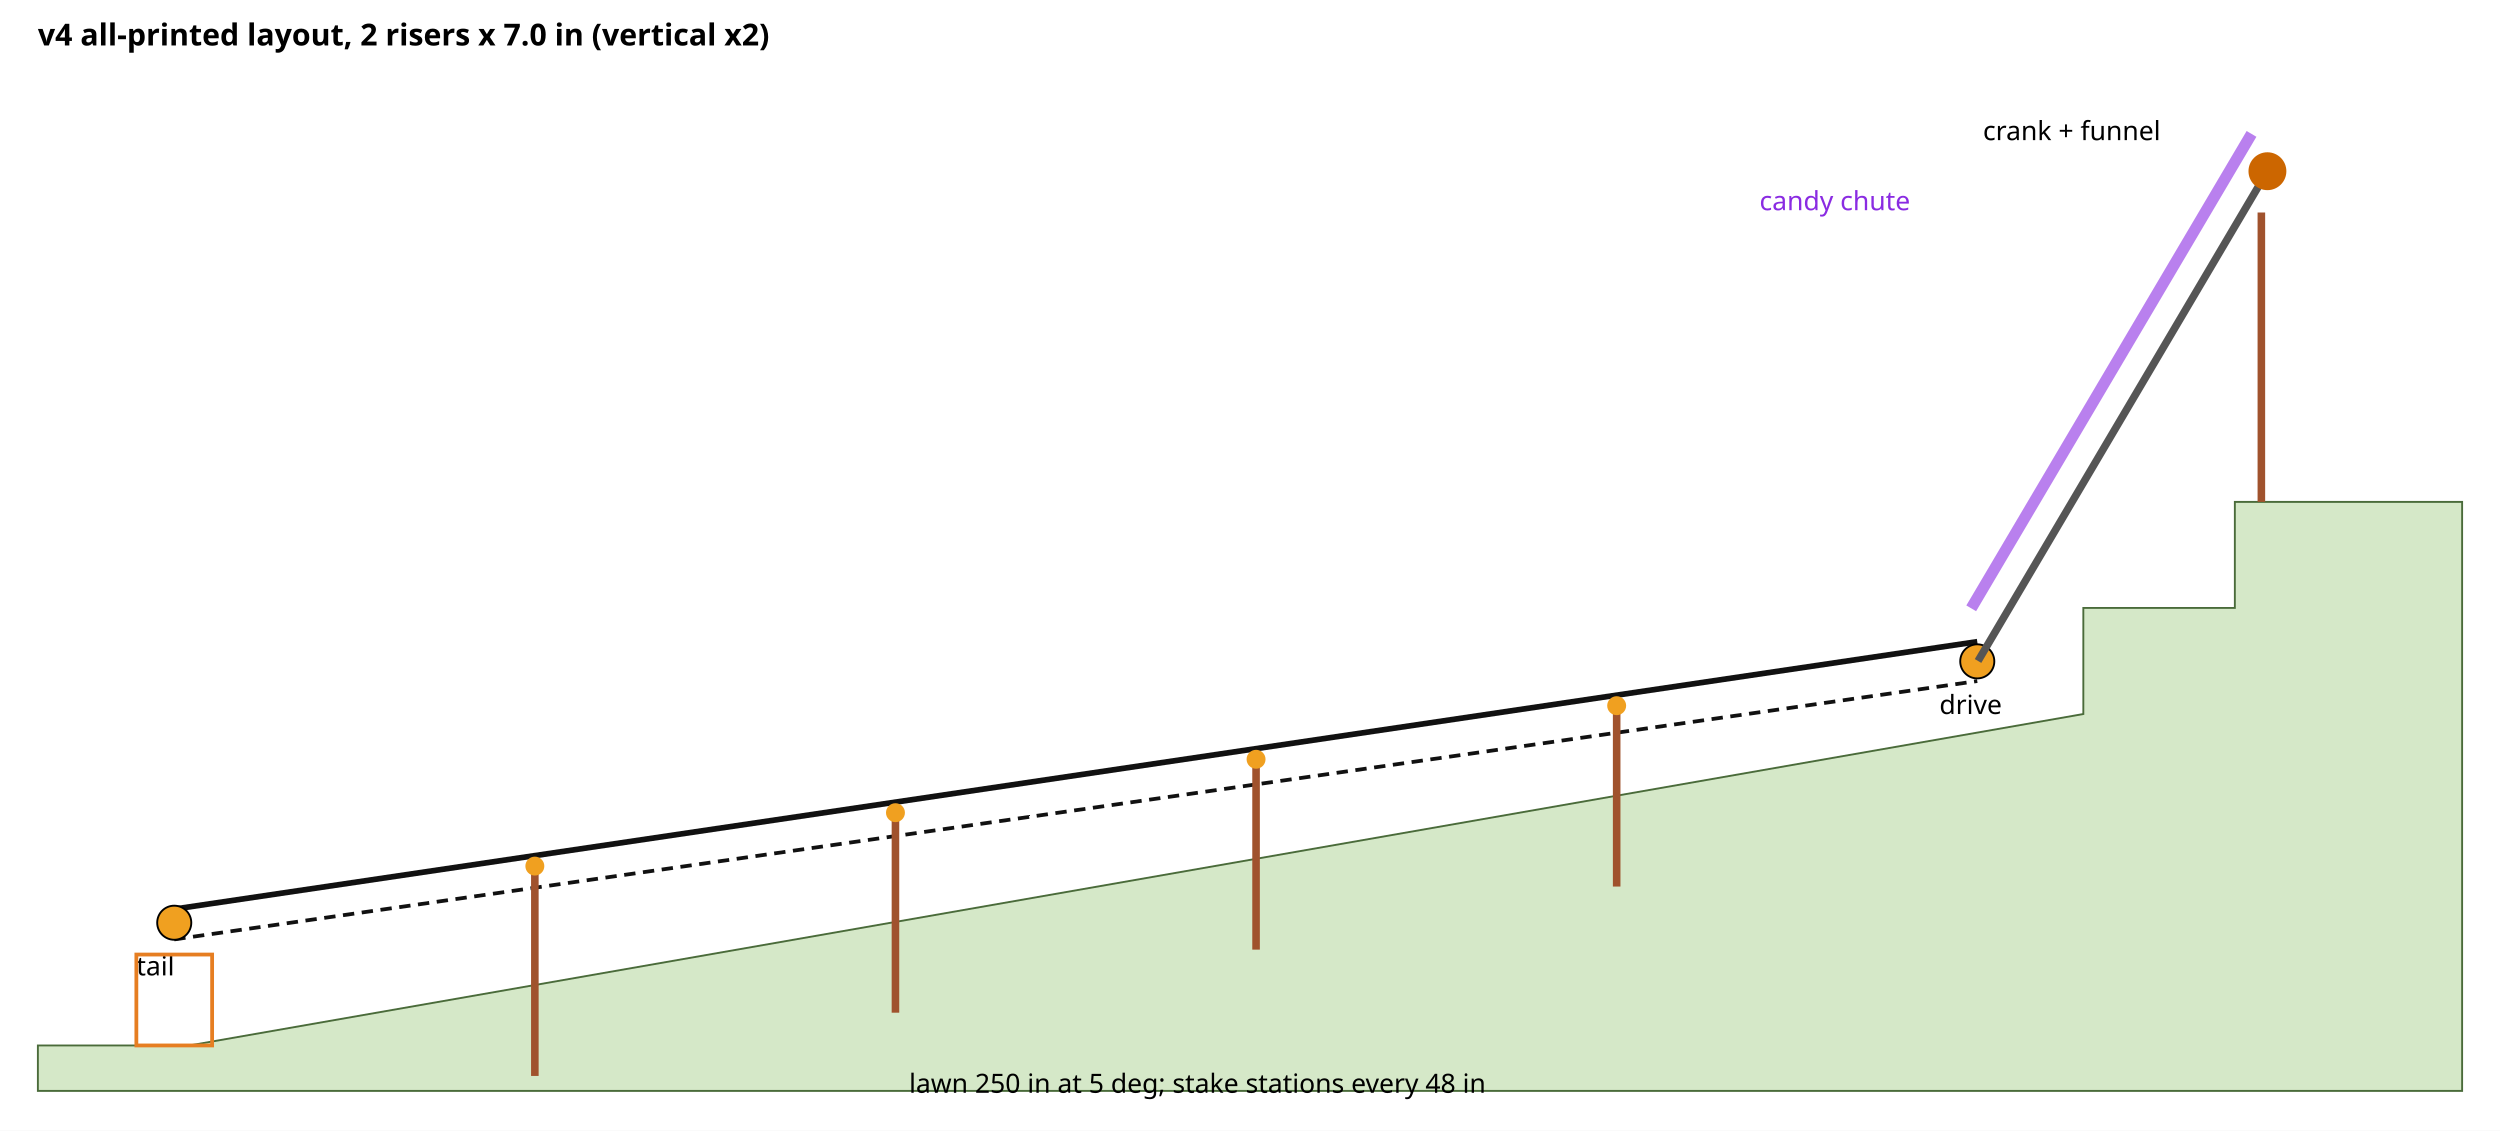
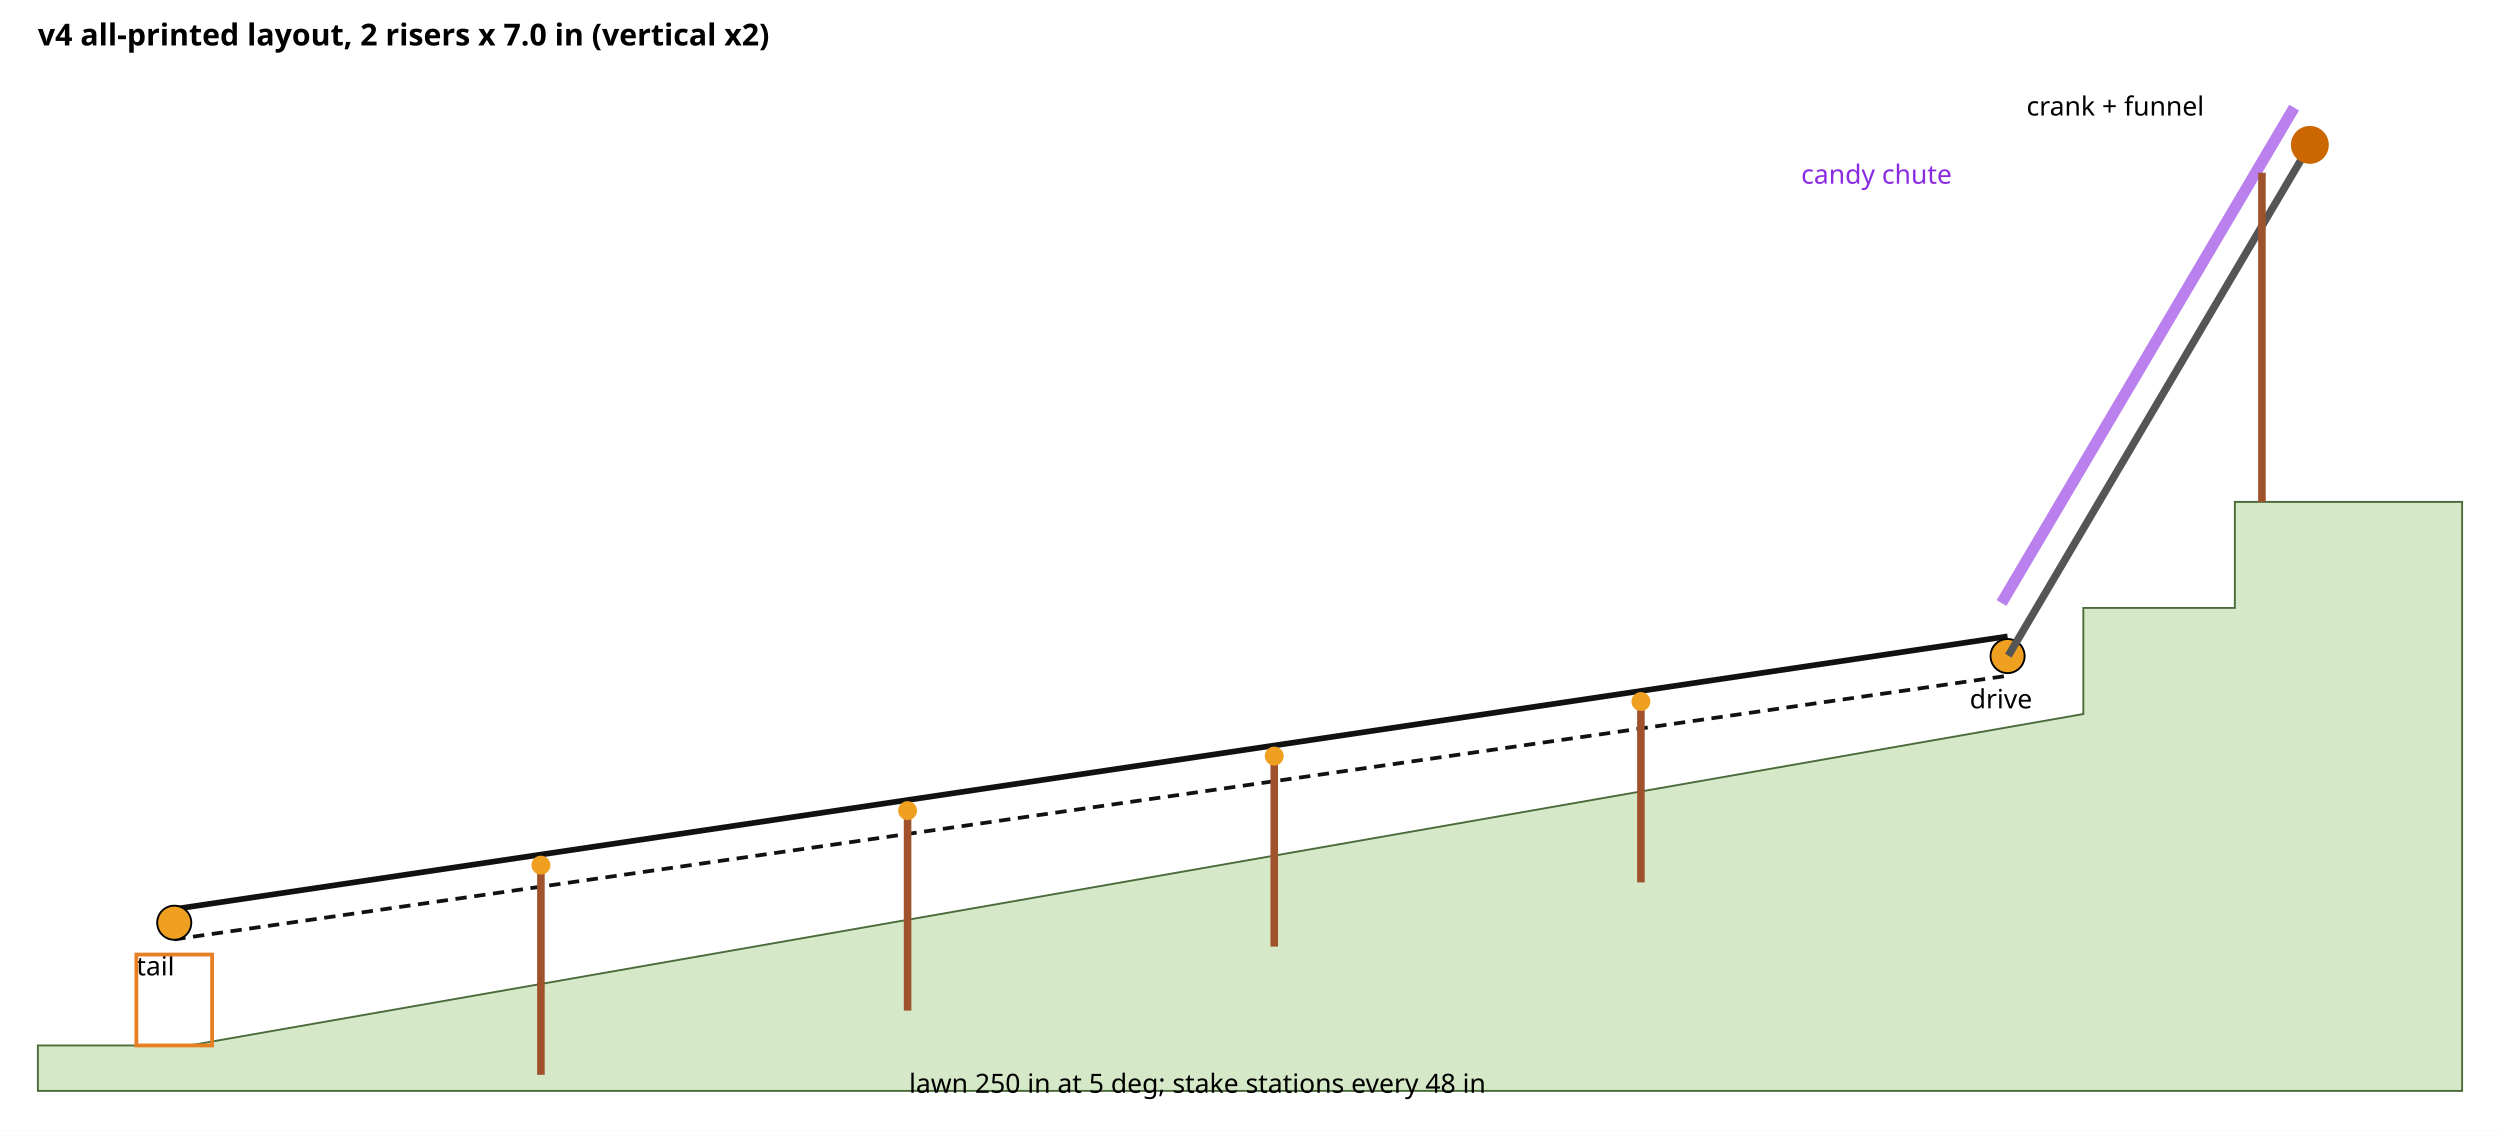
<svg xmlns="http://www.w3.org/2000/svg" viewBox="0 0 1320 597" font-family="sans-serif" font-size="14">
  <rect width="100%" height="100%" fill="#fff" />
  <polygon points="20.0,576.0 20.0,552.0 100.0,552.0 1100.0,377.0 1100.0,377.0 1100.0,321.0 1180.0,321.0 1180.0,265.0 1300.0,265.0 1300.0,576.0" fill="#d5e8c8" stroke="#4a6b3a" />
  <text x="20" y="24" font-size="16" font-weight="bold">v4 all-printed layout, 2 risers x 7.0 in (vertical x2)</text>
-   <polyline points="92.0,480.0 1044.0,338.8" stroke="#111" stroke-width="3" fill="none" />
-   <polyline points="92.0,496.0 1044.0,359.6" stroke="#111" stroke-width="2" stroke-dasharray="6 4" fill="none" />
-   <line x1="282.4" y1="568.1" x2="282.4" y2="459.7" stroke="#a0522d" stroke-width="4" />
-   <circle cx="282.4" cy="457.3" r="5" fill="#f0a020" />
-   <line x1="472.8" y1="534.7" x2="472.8" y2="431.5" stroke="#a0522d" stroke-width="4" />
-   <circle cx="472.8" cy="429.1" r="5" fill="#f0a020" />
-   <line x1="663.2" y1="501.4" x2="663.2" y2="403.3" stroke="#a0522d" stroke-width="4" />
-   <circle cx="663.2" cy="400.9" r="5" fill="#f0a020" />
-   <line x1="853.6" y1="468.1" x2="853.6" y2="375.0" stroke="#a0522d" stroke-width="4" />
-   <circle cx="853.6" cy="372.6" r="5" fill="#f0a020" />
-   <circle cx="1044.0" cy="349.2" r="9" fill="#f0a020" stroke="#000" />
-   <text x="1024" y="377">drive</text>
+   <polyline points="92.0,480.0 1060.0,336.0" stroke="#111" stroke-width="3" fill="none" />
+   <polyline points="92.0,496.0 1060.0,356.8" stroke="#111" stroke-width="2" stroke-dasharray="6 4" fill="none" />
+   <line x1="285.6" y1="567.5" x2="285.6" y2="459.2" stroke="#a0522d" stroke-width="4" />
+   <circle cx="285.6" cy="456.8" r="5" fill="#f0a020" />
+   <line x1="479.2" y1="533.6" x2="479.2" y2="430.4" stroke="#a0522d" stroke-width="4" />
+   <circle cx="479.2" cy="428.0" r="5" fill="#f0a020" />
+   <line x1="672.8" y1="499.8" x2="672.8" y2="401.6" stroke="#a0522d" stroke-width="4" />
+   <circle cx="672.8" cy="399.2" r="5" fill="#f0a020" />
+   <line x1="866.4" y1="465.9" x2="866.4" y2="372.8" stroke="#a0522d" stroke-width="4" />
+   <circle cx="866.4" cy="370.4" r="5" fill="#f0a020" />
+   <circle cx="1060.0" cy="346.4" r="9" fill="#f0a020" stroke="#000" />
+   <text x="1040" y="374">drive</text>
  <circle cx="92.0" cy="487.2" r="9" fill="#f0a020" stroke="#000" />
  <text x="72" y="515">tail</text>
-   <polyline points="1044.4,349.0 1197.2,90.4" stroke="#555" stroke-width="4" />
-   <polyline points="1040.8,321.2 1188.8,70.7" stroke="#8a2be2" stroke-width="6" opacity="0.6" />
-   <line x1="1194.0" y1="112.2" x2="1194.0" y2="265.0" stroke="#a0522d" stroke-width="4" />
-   <circle cx="1197.2" cy="90.4" r="10" fill="#c60" />
-   <text x="1047" y="74">crank + funnel</text>
-   <text x="929" y="111" fill="#8a2be2">candy chute</text>
+   <polyline points="1060.4,346.2 1219.6,76.5" stroke="#555" stroke-width="4" />
+   <polyline points="1056.8,318.4 1211.3,56.8" stroke="#8a2be2" stroke-width="6" opacity="0.6" />
+   <line x1="1194.3" y1="91.2" x2="1194.3" y2="265.0" stroke="#a0522d" stroke-width="4" />
+   <circle cx="1219.6" cy="76.5" r="10" fill="#c60" />
+   <text x="1070" y="61">crank + funnel</text>
+   <text x="951" y="97" fill="#8a2be2">candy chute</text>
  <rect x="72" y="504" width="40" height="48" fill="none" stroke="#e67e22" stroke-width="2" />
  <text x="480" y="577">lawn 250 in at 5 deg; stake stations every 48 in</text>
</svg>
